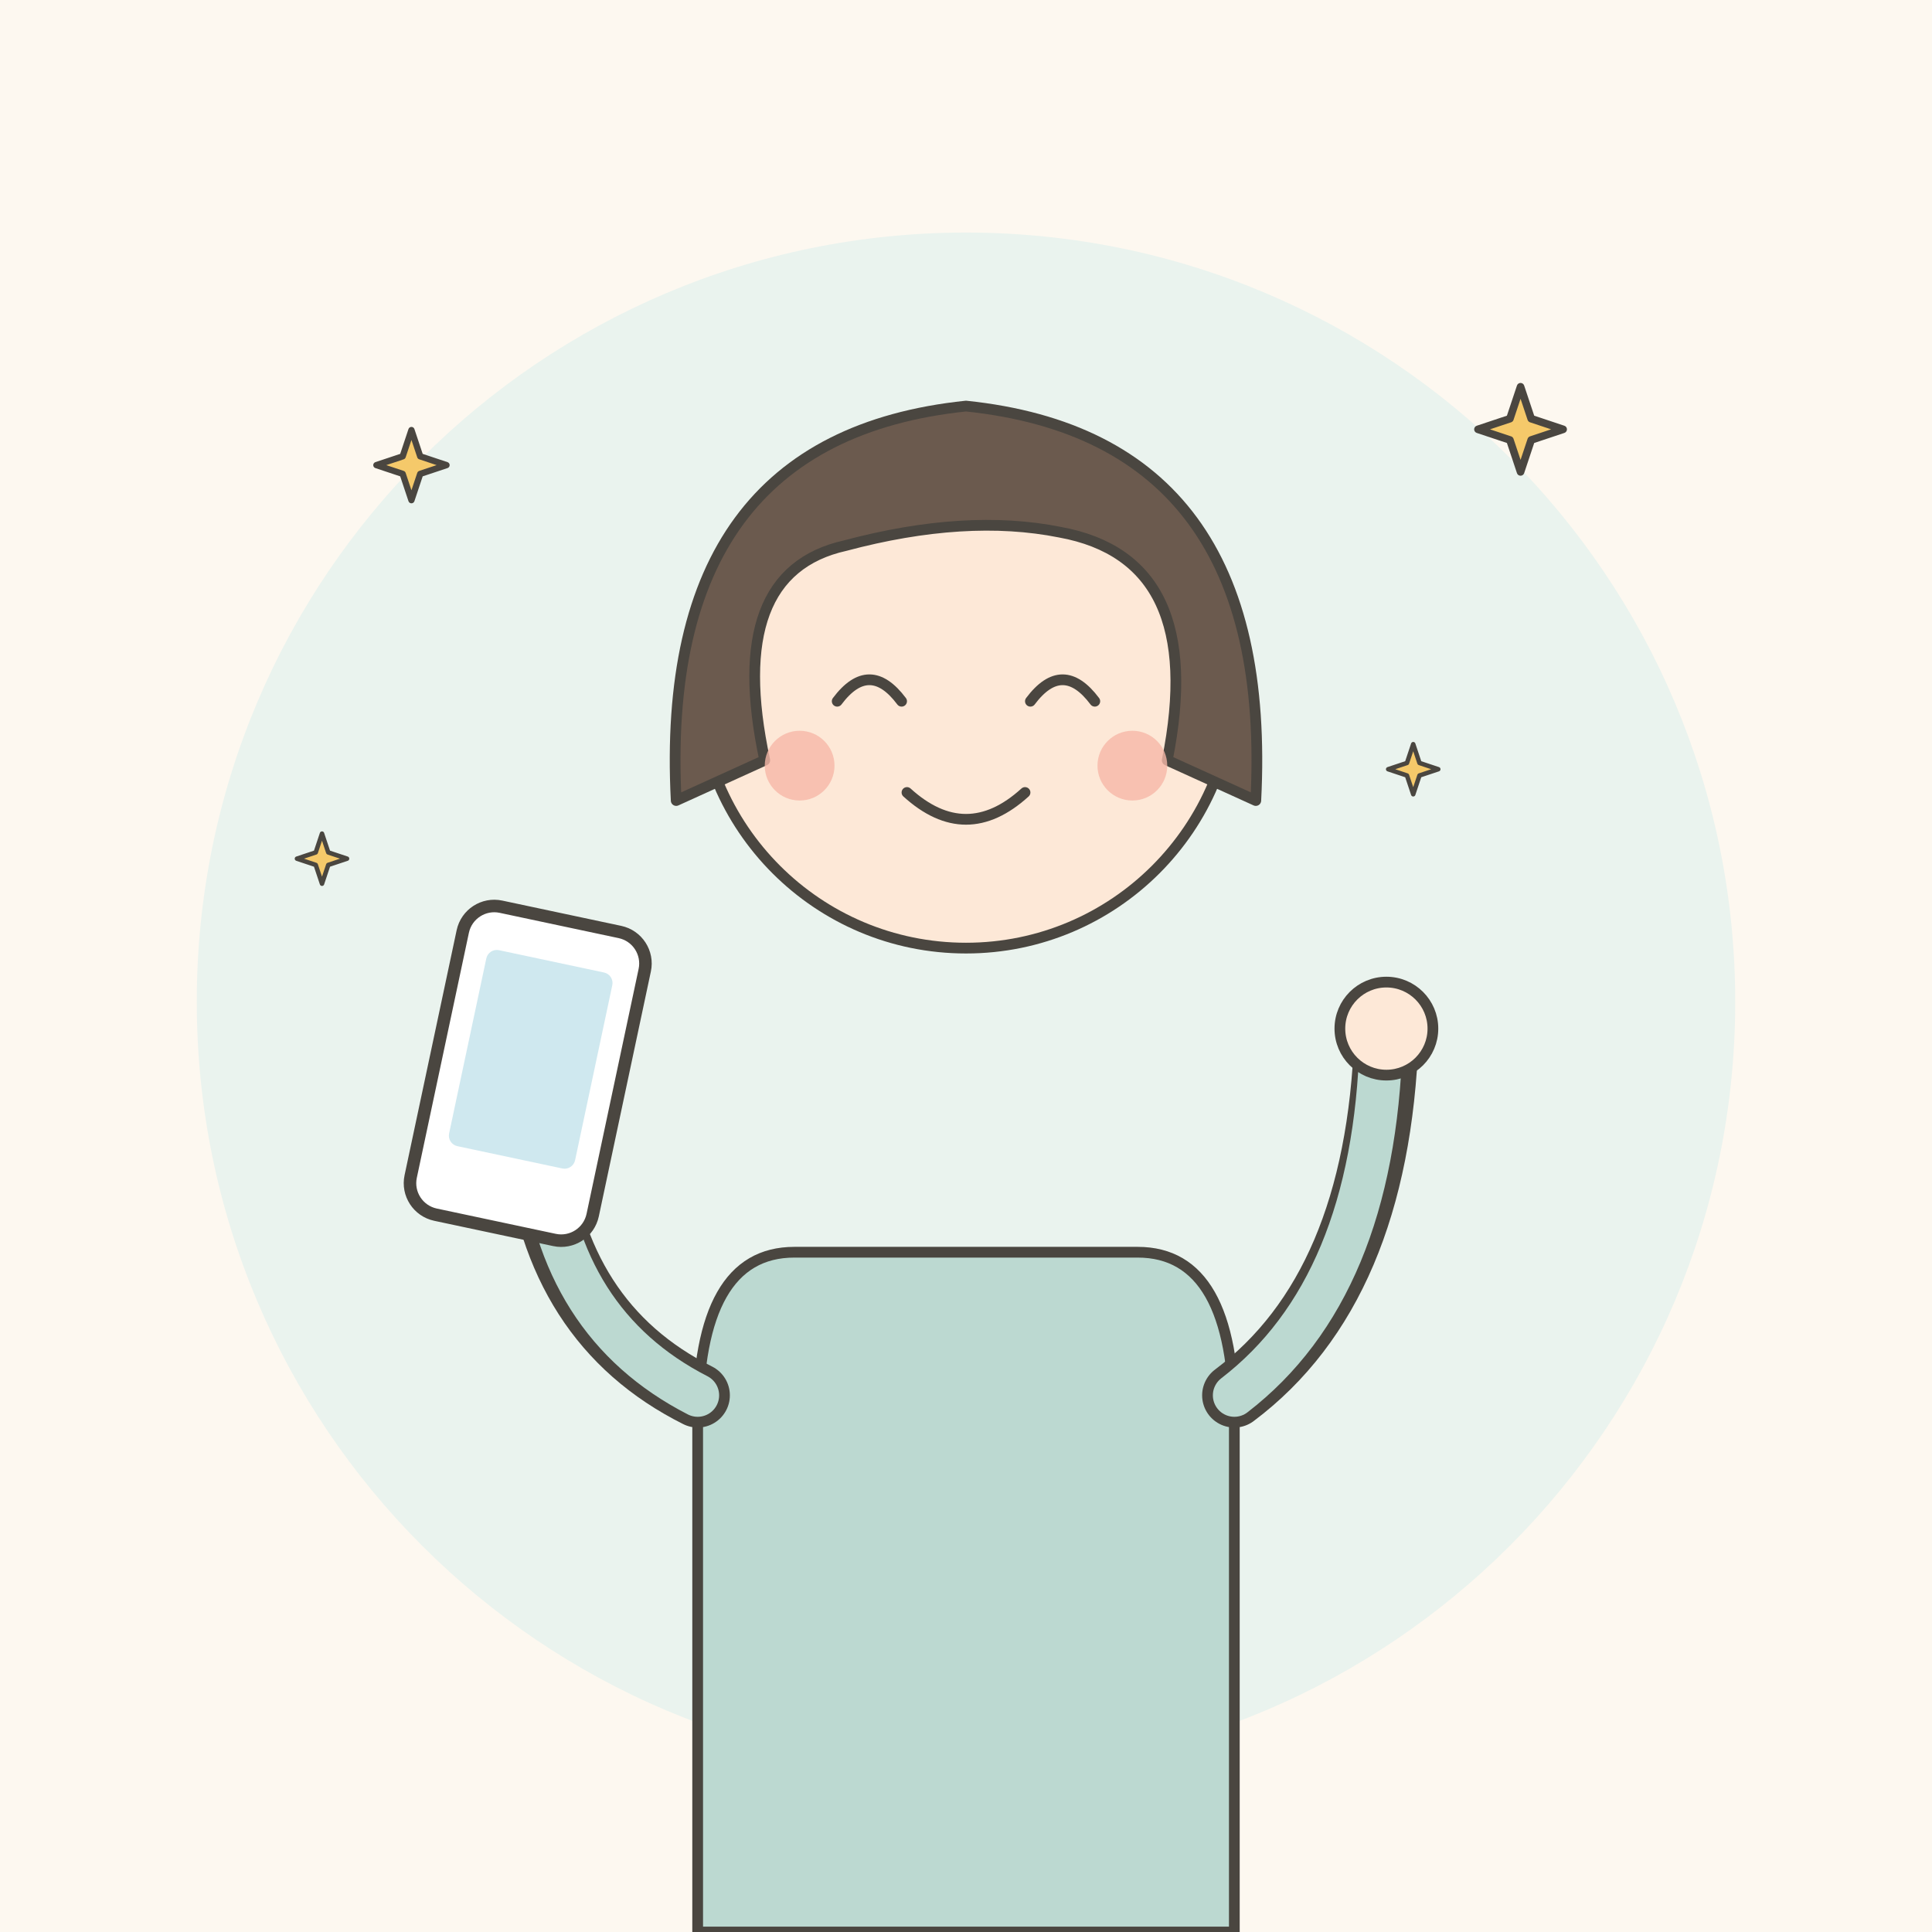
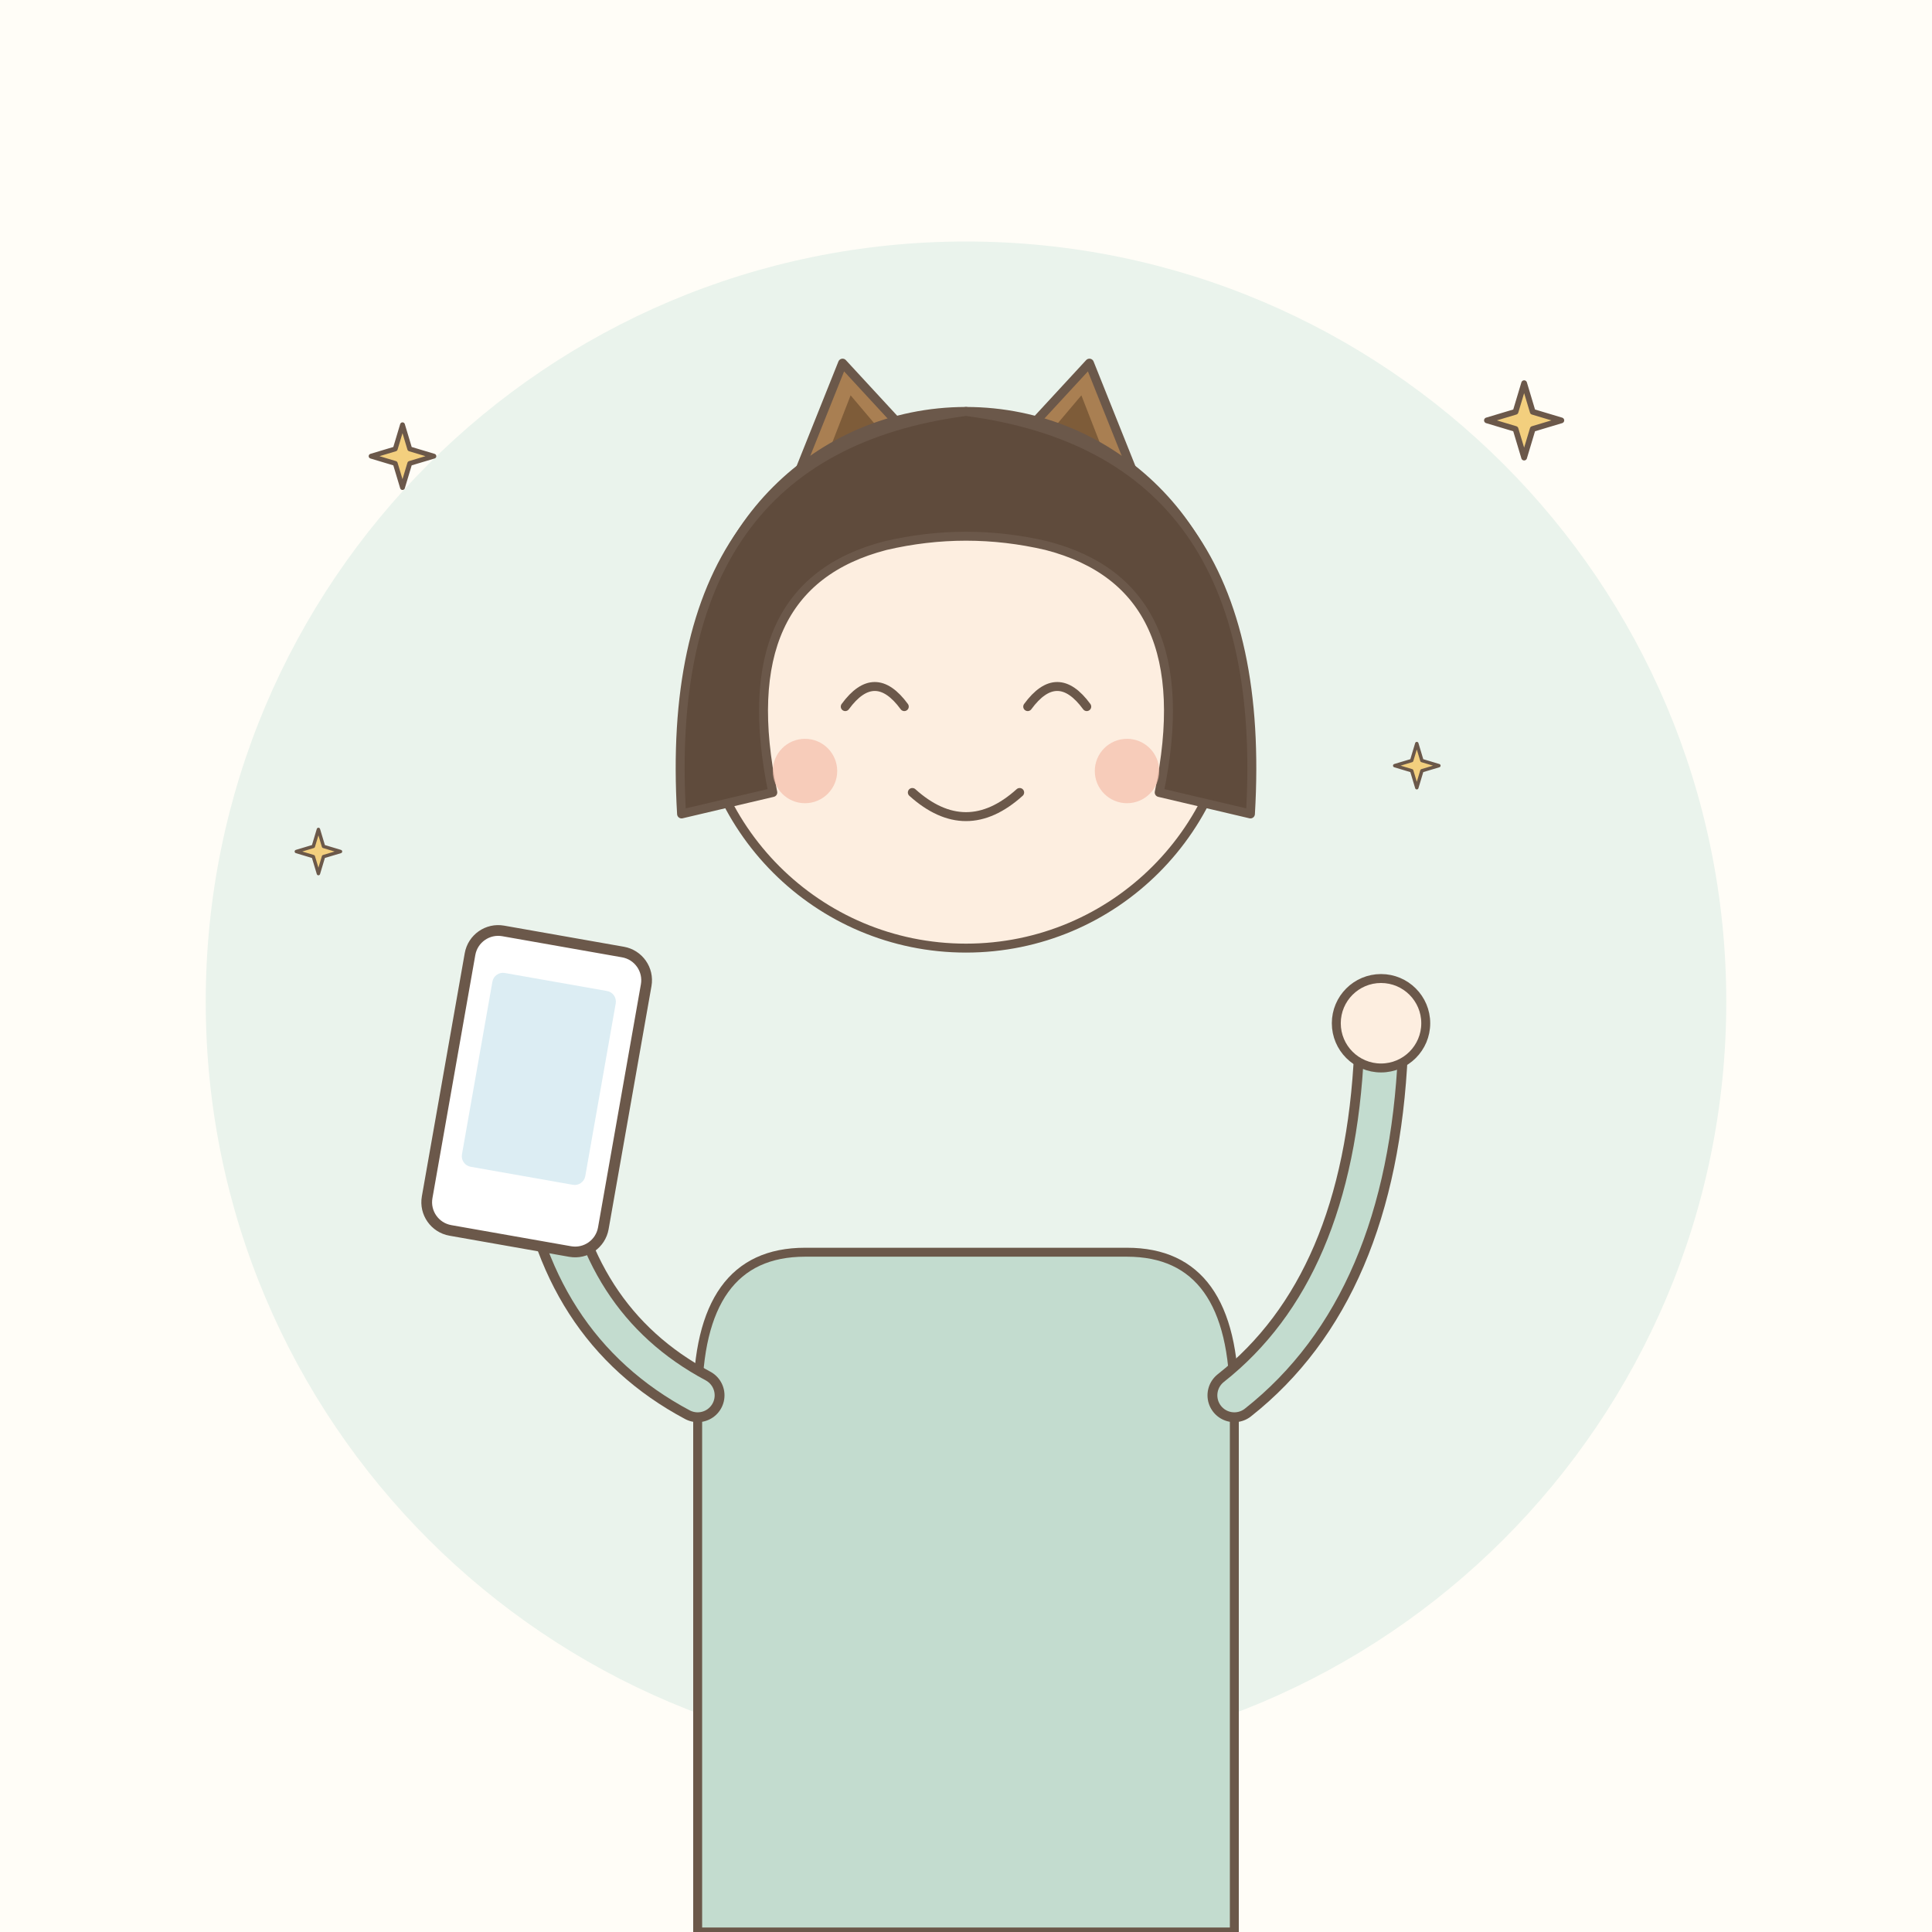
<svg xmlns="http://www.w3.org/2000/svg" viewBox="0 0 1080 1080">
-   <rect width="1080" height="1080" fill="#fdf8f0" />
-   <circle cx="540" cy="560" r="430" fill="#eaf3ee" />
+   <rect width="1080" height="1080" fill="#fffdf7" />
+   <circle cx="540" cy="560" r="425" fill="#eaf3ec" />
  <g transform="translate(540,700)">
-     <path d="M -150.0 380 L -150.0 95.0 Q -150.0 0 -96.0 0 L 96.0 0 Q 150.0 0 150.0 95.0 L 150.0 380 Z" fill="#bcd9d1" stroke="#4a4640" stroke-width="6" stroke-linejoin="round" />
-     <path d="M -150 80 Q -230 40 -240 -60" fill="none" stroke="#4a4640" stroke-width="36" stroke-linecap="round" />
-     <path d="M -150 80 Q -228 40 -237 -57" fill="none" stroke="#bcd9d1" stroke-width="24" stroke-linecap="round" />
-     <path d="M 150 80 Q 230 20 235 -120" fill="none" stroke="#4a4640" stroke-width="36" stroke-linecap="round" />
-     <path d="M 150 80 Q 228 20 232 -117" fill="none" stroke="#bcd9d1" stroke-width="24" stroke-linecap="round" />
+     <path d="M -150.0 380 L -150.0 83.6 Q -150.0 0 -90.0 0 L 90.0 0 Q 150.0 0 150.0 83.6 L 150.0 380 Z" fill="#c3dccf" stroke="#6b584a" stroke-width="5" stroke-linejoin="round" />
+     <path d="M -150 80 Q -225 40 -237 -55" fill="none" stroke="#6b584a" stroke-width="30" stroke-linecap="round" />
+     <path d="M -150 80 Q -225 40 -237 -55" fill="none" stroke="#c3dccf" stroke-width="19" stroke-linecap="round" />
+     <path d="M 150 80 Q 226 20 232 -112" fill="none" stroke="#6b584a" stroke-width="30" stroke-linecap="round" />
+     <path d="M 150 80 Q 226 20 232 -112" fill="none" stroke="#c3dccf" stroke-width="19" stroke-linecap="round" />
  </g>
-   <g transform="translate(295,600) rotate(12)">
-     <rect x="-52" y="-88" width="104" height="176" rx="18" fill="#fff" stroke="#4a4640" stroke-width="7" />
-     <rect x="-36" y="-64" width="72" height="112" rx="6" fill="#cfe8ef" />
+   <g transform="translate(300,610) rotate(10)">
+     <rect x="-50" y="-85" width="100" height="170" rx="16" fill="#fff" stroke="#6b584a" stroke-width="6" />
+     <rect x="-35" y="-62" width="70" height="110" rx="6" fill="#dcedf3" />
  </g>
-   <circle cx="775" cy="575" r="26" fill="#fde8d7" stroke="#4a4640" stroke-width="6" />
+   <circle cx="772" cy="572" r="25" fill="#fdeee0" stroke="#6b584a" stroke-width="5" />
  <g transform="translate(540,380)">
-     <circle cx="0" cy="0" r="150" fill="#fde8d7" stroke="#4a4640" stroke-width="6" />
-     <path d="M -162.0 67.5 Q -172.5 -135.0 0 -153.0 Q 172.5 -135.0 162.0 67.5 L 112.5 45.0 Q 135.0 -67.5 52.5 -82.5 Q 0 -93.0 -67.5 -75.0 Q -135.0 -60.0 -112.5 45.0 Z" fill="#6b5a4e" stroke="#4a4640" stroke-width="6" stroke-linejoin="round" />
-     <path d="M -72.0 12.0 Q -54.0 -12.0 -36.0 12.0" fill="none" stroke="#4a4640" stroke-width="6" stroke-linecap="round" />
-     <path d="M 36.0 12.0 Q 54.0 -12.0 72.0 12.0" fill="none" stroke="#4a4640" stroke-width="6" stroke-linecap="round" />
-     <path d="M -33.0 63.0 Q 0 93.0 33.0 63.0" fill="none" stroke="#4a4640" stroke-width="6" stroke-linecap="round" />
-     <circle cx="-93.0" cy="48.0" r="19.5" fill="#f6b8a8" opacity="0.8" />
-     <circle cx="93.0" cy="48.0" r="19.5" fill="#f6b8a8" opacity="0.8" />
+     <path d="M -93.0 -117.0 L -69.0 -177.0 L -33.0 -138.0 Z" fill="#a97f52" stroke="#6b584a" stroke-width="5" stroke-linejoin="round" />
+     <path d="M -75.0 -132.0 L -64.5 -159.0 L -48.0 -139.5 Z" fill="#7e5c39" />
+     <path d="M 93.0 -117.0 L 69.0 -177.0 L 33.0 -138.0 Z" fill="#a97f52" stroke="#6b584a" stroke-width="5" stroke-linejoin="round" />
+     <path d="M 75.0 -132.0 L 64.5 -159.0 L 48.0 -139.5 Z" fill="#7e5c39" />
+     <circle cx="0" cy="0" r="150" fill="#fdeee0" stroke="#6b584a" stroke-width="5" />
+     <path d="M -159.0 75.0 Q -171 -127.5 0 -150.0 Q 171 -127.5 159.0 75.0 L 108.0 63.0 Q 132.0 -52.5 45.0 -75.0 Q 0 -85.5 -45.0 -75.0 Q -132.0 -52.5 -108.0 63.0 Z" fill="#5f4b3c" stroke="#6b584a" stroke-width="5" stroke-linejoin="round" />
+     <path d="M -67.5 15.0 Q -51 -7.5 -34.5 15.0" fill="none" stroke="#6b584a" stroke-width="5" stroke-linecap="round" />
+     <path d="M 34.5 15.0 Q 51 -7.5 67.5 15.0" fill="none" stroke="#6b584a" stroke-width="5" stroke-linecap="round" />
+     <path d="M -30.0 63.0 Q 0 90.0 30.0 63.0" fill="none" stroke="#6b584a" stroke-width="5" stroke-linecap="round" />
+     <circle cx="-90.0" cy="51" r="18.0" fill="#f5c0ae" opacity="0.75" />
+     <circle cx="90.0" cy="51" r="18.0" fill="#f5c0ae" opacity="0.75" />
  </g>
-   <path transform="translate(230,260) scale(1.4)" d="M 0 -14 L 3.5 -3.5 L 14 0 L 3.5 3.5 L 0 14 L -3.5 3.5 L -14 0 L -3.5 -3.5 Z" fill="#f5c96a" stroke="#4a4640" stroke-width="2.5" stroke-linejoin="round" />
-   <path transform="translate(850,240) scale(1.7)" d="M 0 -14 L 3.5 -3.5 L 14 0 L 3.5 3.5 L 0 14 L -3.5 3.5 L -14 0 L -3.5 -3.5 Z" fill="#f5c96a" stroke="#4a4640" stroke-width="2.5" stroke-linejoin="round" />
-   <path transform="translate(790,430) scale(1.0)" d="M 0 -14 L 3.5 -3.5 L 14 0 L 3.5 3.5 L 0 14 L -3.5 3.5 L -14 0 L -3.5 -3.5 Z" fill="#f5c96a" stroke="#4a4640" stroke-width="2.5" stroke-linejoin="round" />
-   <path transform="translate(180,480) scale(1.0)" d="M 0 -14 L 3.5 -3.5 L 14 0 L 3.5 3.5 L 0 14 L -3.5 3.5 L -14 0 L -3.5 -3.5 Z" fill="#f5c96a" stroke="#4a4640" stroke-width="2.5" stroke-linejoin="round" />
+   <path transform="translate(225,255) scale(1.35)" d="M 0 -13 L 3 -3 L 13 0 L 3 3 L 0 13 L -3 3 L -13 0 L -3 -3 Z" fill="#f3cf7e" stroke="#6b584a" stroke-width="2" stroke-linejoin="round" />
+   <path transform="translate(852,235) scale(1.6)" d="M 0 -13 L 3 -3 L 13 0 L 3 3 L 0 13 L -3 3 L -13 0 L -3 -3 Z" fill="#f3cf7e" stroke="#6b584a" stroke-width="2" stroke-linejoin="round" />
+   <path transform="translate(792,428) scale(0.95)" d="M 0 -13 L 3 -3 L 13 0 L 3 3 L 0 13 L -3 3 L -13 0 L -3 -3 Z" fill="#f3cf7e" stroke="#6b584a" stroke-width="2" stroke-linejoin="round" />
+   <path transform="translate(178,476) scale(0.95)" d="M 0 -13 L 3 -3 L 13 0 L 3 3 L 0 13 L -3 3 L -13 0 L -3 -3 Z" fill="#f3cf7e" stroke="#6b584a" stroke-width="2" stroke-linejoin="round" />
</svg>
